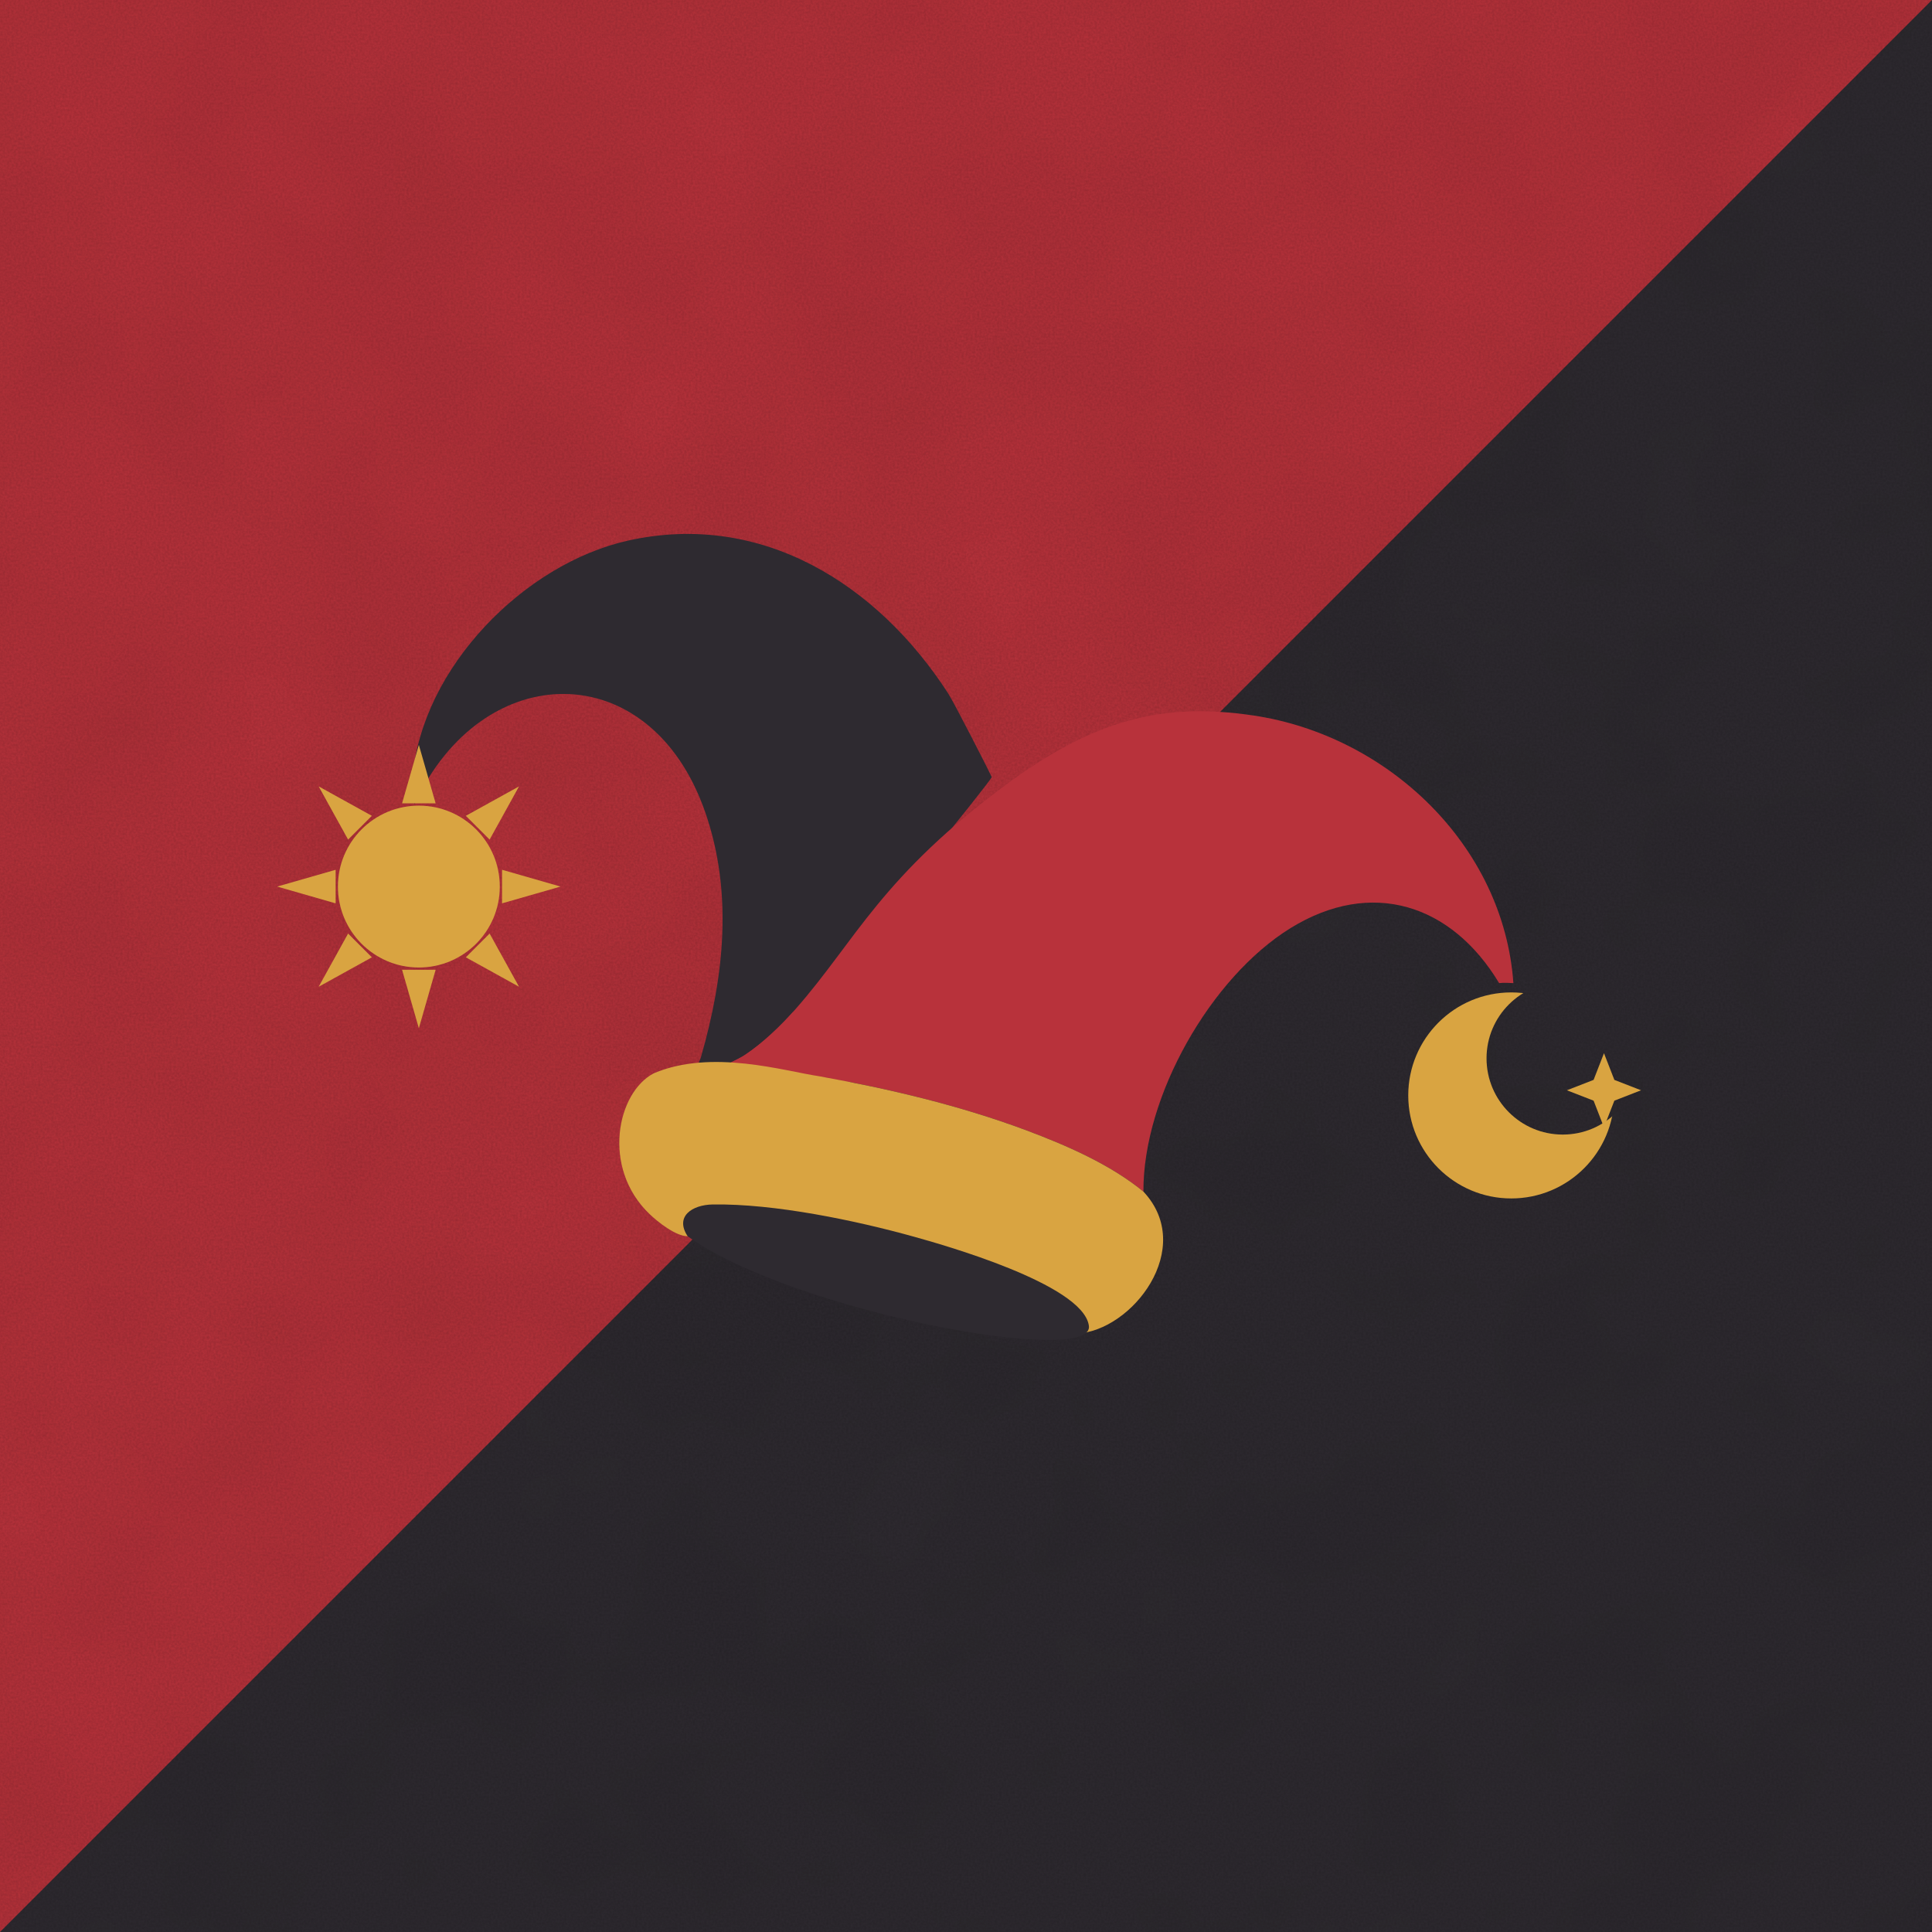
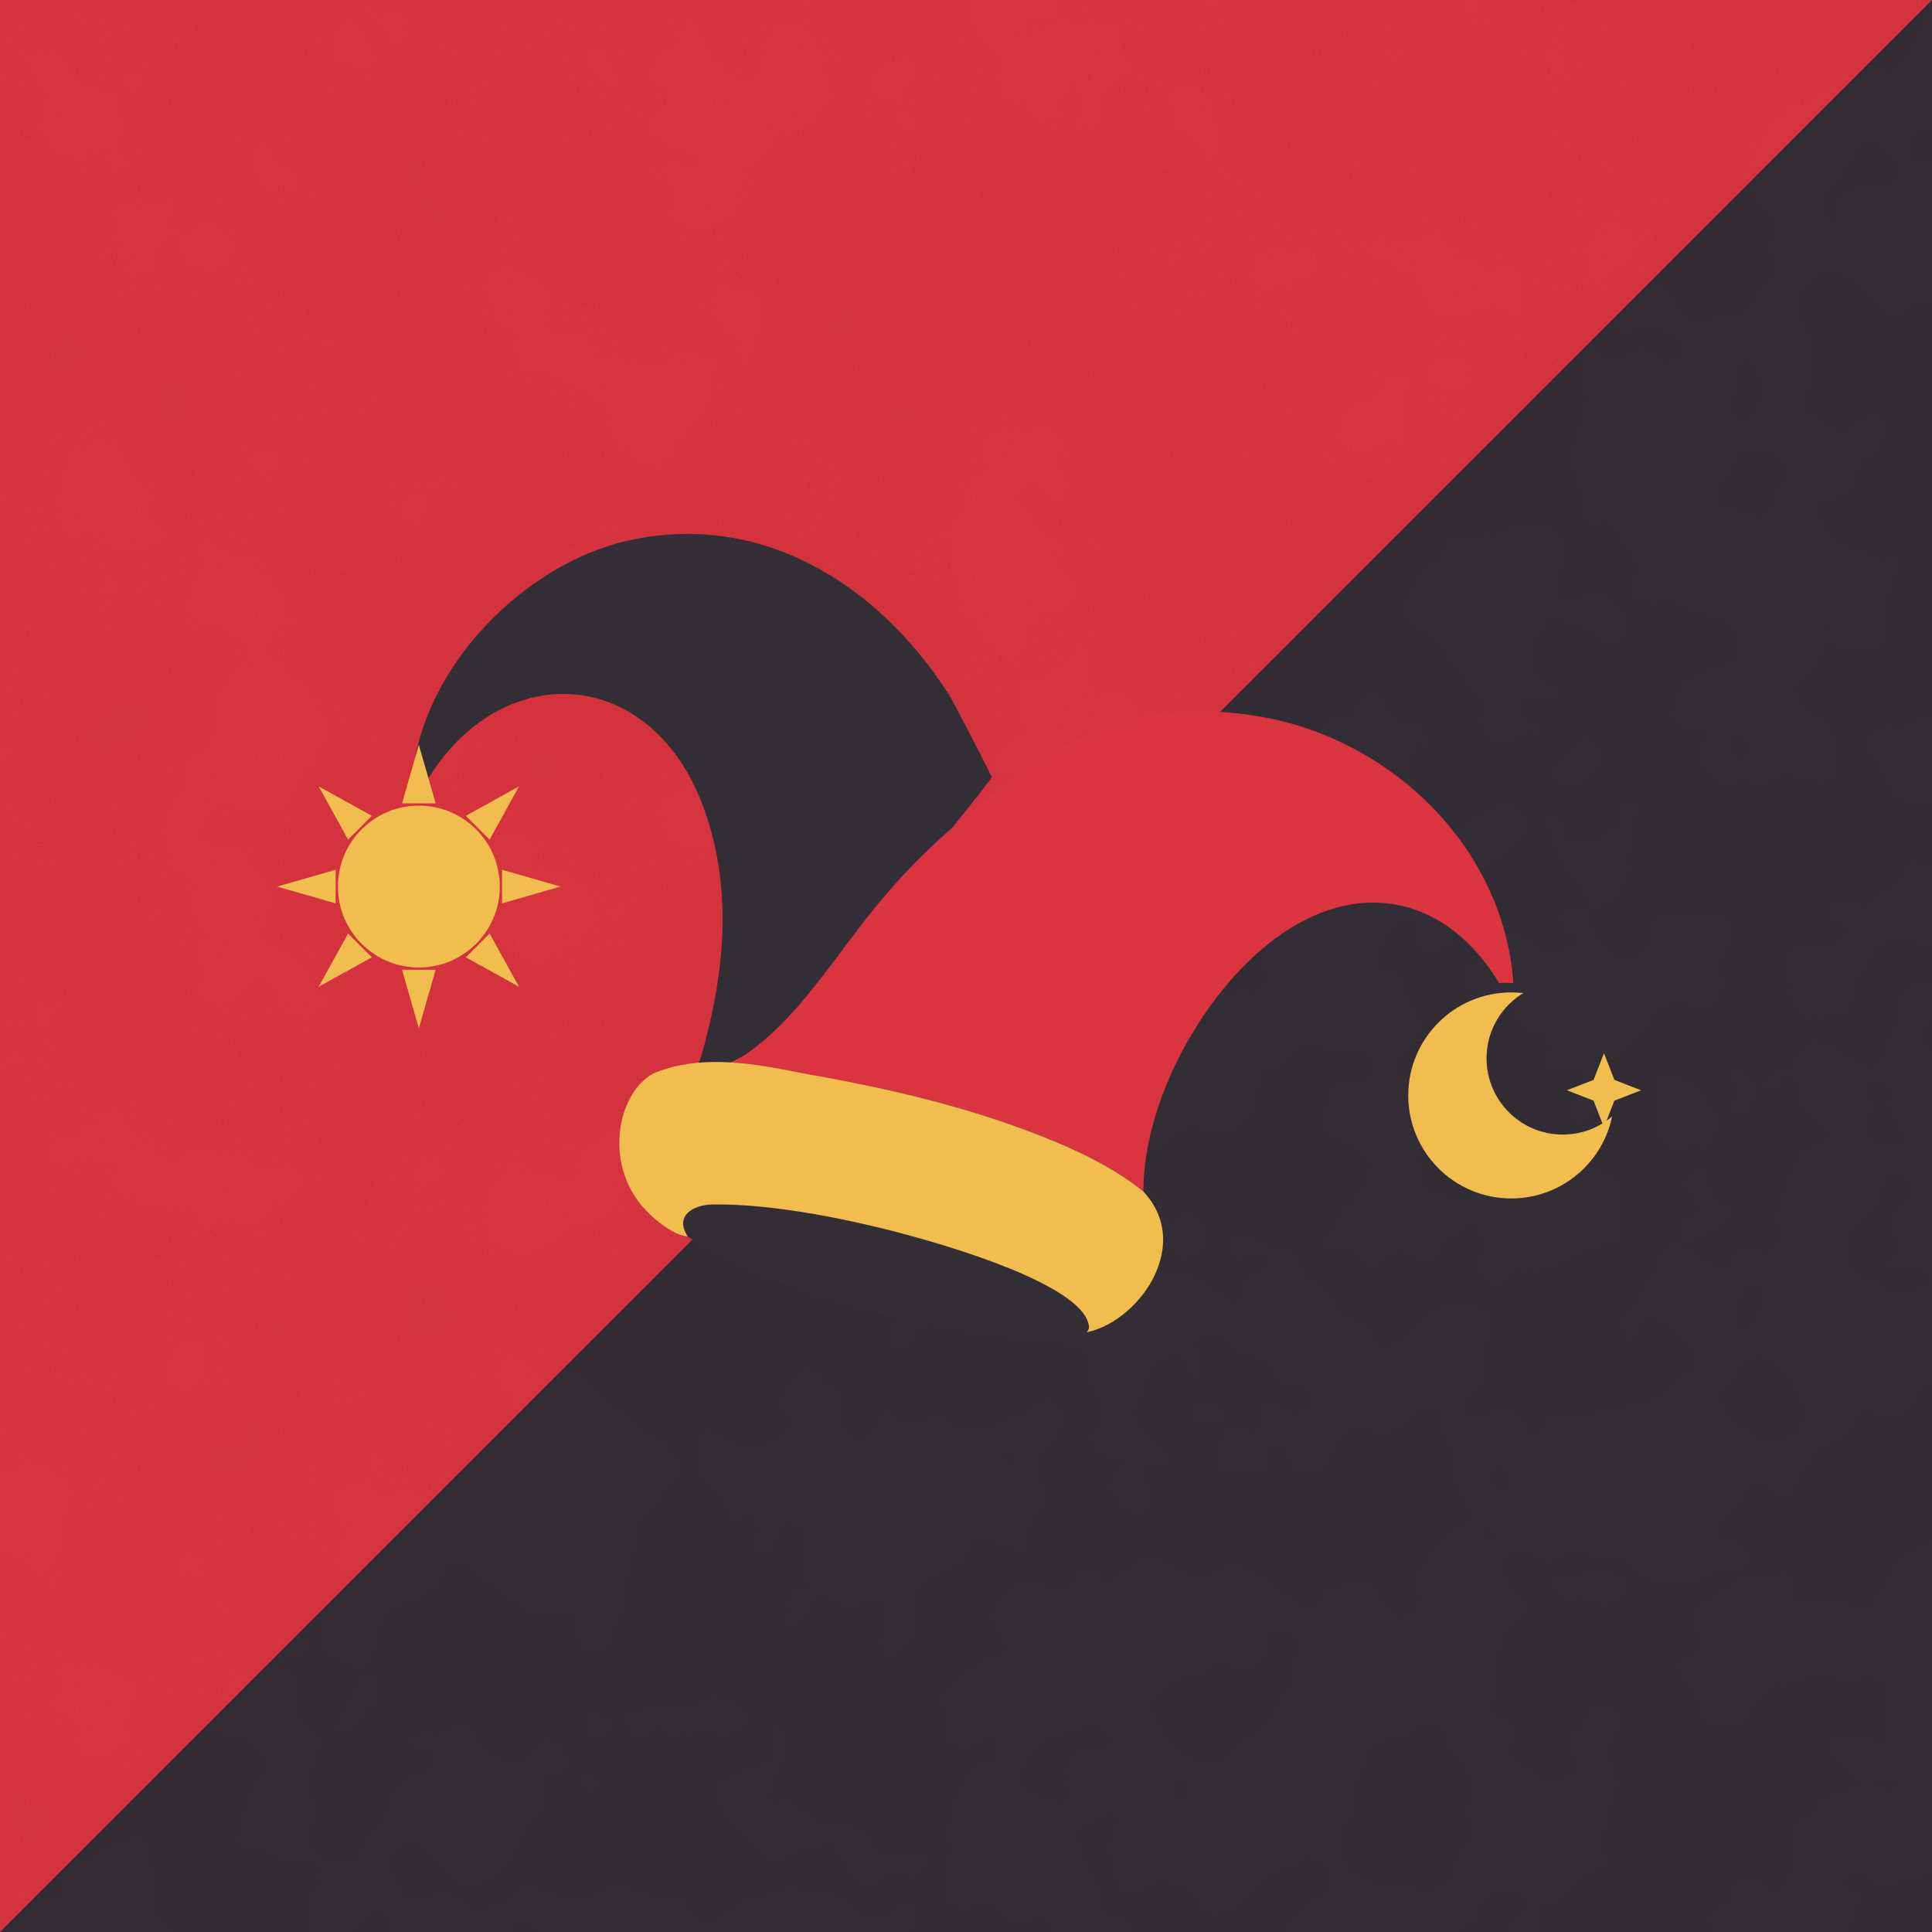
<svg xmlns="http://www.w3.org/2000/svg" viewBox="0 0 1024 1024">
  <defs>
    <filter id="grain" color-interpolation-filters="sRGB" filterUnits="userSpaceOnUse" x="0" y="0" width="1024" height="1024">
      <feTurbulence type="fractalNoise" baseFrequency="0.85" numOctaves="2" seed="5" stitchTiles="stitch" result="fine" />
      <feColorMatrix in="fine" type="saturate" values="0" result="fineMono" />
      <feComponentTransfer in="fineMono" result="fineSoft">
-         <feFuncR type="linear" slope="0.22" intercept="0.82" />
-         <feFuncG type="linear" slope="0.22" intercept="0.82" />
-         <feFuncB type="linear" slope="0.22" intercept="0.82" />
+         <feFuncR type="linear" slope="0.1" intercept="0.94" />
+         <feFuncG type="linear" slope="0.1" intercept="0.94" />
+         <feFuncB type="linear" slope="0.1" intercept="0.94" />
        <feFuncA type="linear" slope="0" intercept="1" />
      </feComponentTransfer>
      <feTurbulence type="fractalNoise" baseFrequency="0.012" numOctaves="3" seed="11" result="mottle" />
      <feColorMatrix in="mottle" type="saturate" values="0" result="mottleMono" />
      <feComponentTransfer in="mottleMono" result="mottleSoft">
-         <feFuncR type="linear" slope="0.1" intercept="0.92" />
-         <feFuncG type="linear" slope="0.1" intercept="0.92" />
-         <feFuncB type="linear" slope="0.1" intercept="0.92" />
+         <feFuncR type="linear" slope="0.04" intercept="0.97" />
+         <feFuncG type="linear" slope="0.04" intercept="0.97" />
+         <feFuncB type="linear" slope="0.04" intercept="0.97" />
        <feFuncA type="linear" slope="0" intercept="1" />
      </feComponentTransfer>
      <feBlend in="SourceGraphic" in2="fineSoft" mode="multiply" result="a" />
      <feBlend in="a" in2="mottleSoft" mode="multiply" result="b" />
      <feComposite in="b" in2="SourceGraphic" operator="in" />
    </filter>
  </defs>
  <g filter="url(#grain)">
-     <rect width="1024" height="1024" fill="#2E2A30" />
-     <path d="M 0 0 L 1024 0 L 0 1024 Z" fill="#B8323B" />
+     <rect width="1024" height="1024" fill="#332E36" />
+     <path d="M 0 0 L 1024 0 L 0 1024 Z" fill="#D9343F" />
  </g>
  <g transform="translate(512 520) scale(1) translate(-512 -512)">
    <g transform="translate(1024 0) scale(-1 1)">
      <g transform="translate(265.9973 297)">
        <g transform="translate(511.7402 97.2307)">
-           <path d="M -279.4 9.656 C -278.3 7.114 -259.51 -29.718 -256.34 -34.616 C -218.98 -92.518 -157.52 -131.45 -86.72 -115.73 C -31.59 -103.48 22.666 -48.34 27.544 9.628 L 26.64 21.593 C 26.172 21.401 12.832 -14.144 10.174 -17.672 C -13.086 -48.544 -53.318 -61.3 -89.288 -46.038 C -151.12 -19.806 -150.79 49.036 -163.68 103.81 C -166.3 114.93 -170.63 124.854 -174.48 135.506 C -209.32 98.562 -278.98 11.51 -279.4 9.656 Z" fill="#2E2A30" />
-           <path d="M -175.48 132.506 C -171.63 121.854 -167.3 111.93 -164.68 100.81 C -151.79 46.036 -152.12 -22.806 -90.288 -49.038 C -54.318 -64.3 -14.086 -51.544 9.174 -20.672 C 11.832 -17.144 25.612 8.058 26.08 8.25 L 26.544 6.628 C 27.158 12.588 27.044 18.056 26.544 24.006 C -9.156 -53.67 -98.34 -55.47 -127.45 28.05 C -142.35 70.786 -137.54 115.392 -125.29 157.932 C -124.61 160.308 -121.17 166.492 -123.67 168.19 C -127.37 167.24 -130.95 165.922 -134.69 165.042 C -138.57 161.52 -144.3 159.768 -148.68 156.836 C -158.33 150.386 -167.84 141.238 -175.48 132.506 Z" fill="#2E2A30" />
+           <path d="M -279.4 9.656 C -278.3 7.114 -259.51 -29.718 -256.34 -34.616 C -218.98 -92.518 -157.52 -131.45 -86.72 -115.73 C -31.59 -103.48 22.666 -48.34 27.544 9.628 L 26.64 21.593 C 26.172 21.401 12.832 -14.144 10.174 -17.672 C -13.086 -48.544 -53.318 -61.3 -89.288 -46.038 C -151.12 -19.806 -150.79 49.036 -163.68 103.81 C -166.3 114.93 -170.63 124.854 -174.48 135.506 C -209.32 98.562 -278.98 11.51 -279.4 9.656 Z" fill="#332E36" />
+           <path d="M -175.48 132.506 C -171.63 121.854 -167.3 111.93 -164.68 100.81 C -151.79 46.036 -152.12 -22.806 -90.288 -49.038 C -54.318 -64.3 -14.086 -51.544 9.174 -20.672 C 11.832 -17.144 25.612 8.058 26.08 8.25 L 26.544 6.628 C 27.158 12.588 27.044 18.056 26.544 24.006 C -9.156 -53.67 -98.34 -55.47 -127.45 28.05 C -142.35 70.786 -137.54 115.392 -125.29 157.932 C -124.61 160.308 -121.17 166.492 -123.67 168.19 C -127.37 167.24 -130.95 165.922 -134.69 165.042 C -138.57 161.52 -144.3 159.768 -148.68 156.836 C -158.33 150.386 -167.84 141.238 -175.48 132.506 Z" fill="#332E36" />
        </g>
-         <path d="M -44.13 216.069 C -38.92 142.887 22.57 84.817 93.65 74.225 C 142.38 66.963 178.139 77.045 222.55 109.267 C 291.027 159.349 304.391 193.563 336.26 229.737 C 343.9 238.469 353.41 247.617 363.06 254.067 C 367.44 256.999 373.17 258.751 377.05 262.273 C 358.52 262.221 342.23 262.733 323.84 265.421 C 286.37 272.203 249.76 280.787 214 294.101 C 192.68 302.131 169.71 312.047 151.97 326.565 C 152.18 275.923 116.19 212.925 73.95 186.893 C 31.15 160.517 -11.32 174.117 -36.57 216.069 C -39.09 215.775 -41.6 215.965 -44.13 216.069 Z" fill="#B8323B" />
-         <path d="M 323.84 265.421 C 342.23 262.733 380.72 250.833 411.431 263.844 C 430.993 273.937 439.406 313.999 413.646 338.549 C 409.26 342.725 399.8 350.249 393.54 350.225 C 392.36 349.889 261.729 384.89 187.436 401.869 C 157.849 400.483 124 356.449 151.97 326.565 C 169.71 312.047 192.68 302.131 214 294.101 C 249.76 280.787 286.37 272.203 323.84 265.421 Z" fill="#D9A441" />
-         <path d="M 180.91 397.419 C 184.526 375.377 259.36 354.451 273.2 350.585 C 304.46 341.853 347.522 332.883 380.25 333.394 C 391.087 333.563 400.49 339.681 393.54 350.225 C 337.602 390.392 176.409 419.946 180.91 397.419 Z" fill="#2E2A30" />
+         <path d="M -44.13 216.069 C -38.92 142.887 22.57 84.817 93.65 74.225 C 142.38 66.963 178.139 77.045 222.55 109.267 C 291.027 159.349 304.391 193.563 336.26 229.737 C 343.9 238.469 353.41 247.617 363.06 254.067 C 367.44 256.999 373.17 258.751 377.05 262.273 C 358.52 262.221 342.23 262.733 323.84 265.421 C 286.37 272.203 249.76 280.787 214 294.101 C 192.68 302.131 169.71 312.047 151.97 326.565 C 152.18 275.923 116.19 212.925 73.95 186.893 C 31.15 160.517 -11.32 174.117 -36.57 216.069 C -39.09 215.775 -41.6 215.965 -44.13 216.069 Z" fill="#D9343F" />
+         <path d="M 323.84 265.421 C 342.23 262.733 380.72 250.833 411.431 263.844 C 430.993 273.937 439.406 313.999 413.646 338.549 C 409.26 342.725 399.8 350.249 393.54 350.225 C 392.36 349.889 261.729 384.89 187.436 401.869 C 157.849 400.483 124 356.449 151.97 326.565 C 169.71 312.047 192.68 302.131 214 294.101 C 249.76 280.787 286.37 272.203 323.84 265.421 Z" fill="#F2BD4F" />
+         <path d="M 180.91 397.419 C 184.526 375.377 259.36 354.451 273.2 350.585 C 304.46 341.853 347.522 332.883 380.25 333.394 C 391.087 333.563 400.49 339.681 393.54 350.225 C 337.602 390.392 176.409 419.946 180.91 397.419 Z" fill="#332E36" />
      </g>
    </g>
    <g>
-       <path fill="#D9A441" d="M 222.0 386.8 L 230.9 417.8 L 213.1 417.8 Z M 275.1 408.8 L 259.5 437.0 L 246.9 424.4 Z M 297.1 461.9 L 266.1 470.8 L 266.1 453.0 Z M 275.1 515.0 L 246.9 499.4 L 259.5 486.8 Z M 222.0 537.0 L 213.1 506.0 L 230.9 506.0 Z M 168.9 515.0 L 184.5 486.8 L 197.1 499.4 Z M 146.9 461.9 L 177.9 453.0 L 177.9 470.8 Z M 168.9 408.8 L 197.1 424.4 L 184.5 437.0 Z" />
-       <circle cx="222" cy="461.9" r="42.9" fill="#D9A441" />
+       <path fill="#F2BD4F" d="M 222.0 386.8 L 230.9 417.8 L 213.1 417.8 Z M 275.1 408.8 L 259.5 437.0 L 246.9 424.4 Z M 297.1 461.9 L 266.1 470.8 L 266.1 453.0 Z M 275.1 515.0 L 246.9 499.4 L 259.5 486.8 Z M 222.0 537.0 L 213.1 506.0 L 230.9 506.0 Z M 168.9 515.0 L 184.5 486.8 L 197.1 499.4 Z M 146.9 461.9 L 177.9 453.0 L 177.9 470.8 Z M 168.9 408.8 L 197.1 424.4 L 184.5 437.0 Z" />
+       <circle cx="222" cy="461.9" r="42.9" fill="#F2BD4F" />
    </g>
    <g>
      <mask id="crescent" maskUnits="userSpaceOnUse" x="0" y="0" width="1024" height="1024">
        <rect width="1024" height="1024" fill="#fff" />
        <circle cx="828.3" cy="552.944" r="40.404" fill="#000" />
      </mask>
-       <circle cx="801" cy="572.6" r="54.6" fill="#D9A441" mask="url(#crescent)" />
-       <path fill="#D9A441" d="M 850.14 550.214 L 855.644 564.366 L 869.796 569.87 L 855.644 575.374 L 850.14 589.526 L 844.636 575.374 L 830.484 569.87 L 844.636 564.366 Z" />
+       <circle cx="801" cy="572.6" r="54.6" fill="#F2BD4F" mask="url(#crescent)" />
+       <path fill="#F2BD4F" d="M 850.14 550.214 L 855.644 564.366 L 869.796 569.87 L 855.644 575.374 L 850.14 589.526 L 844.636 575.374 L 830.484 569.87 L 844.636 564.366 Z" />
    </g>
  </g>
</svg>
